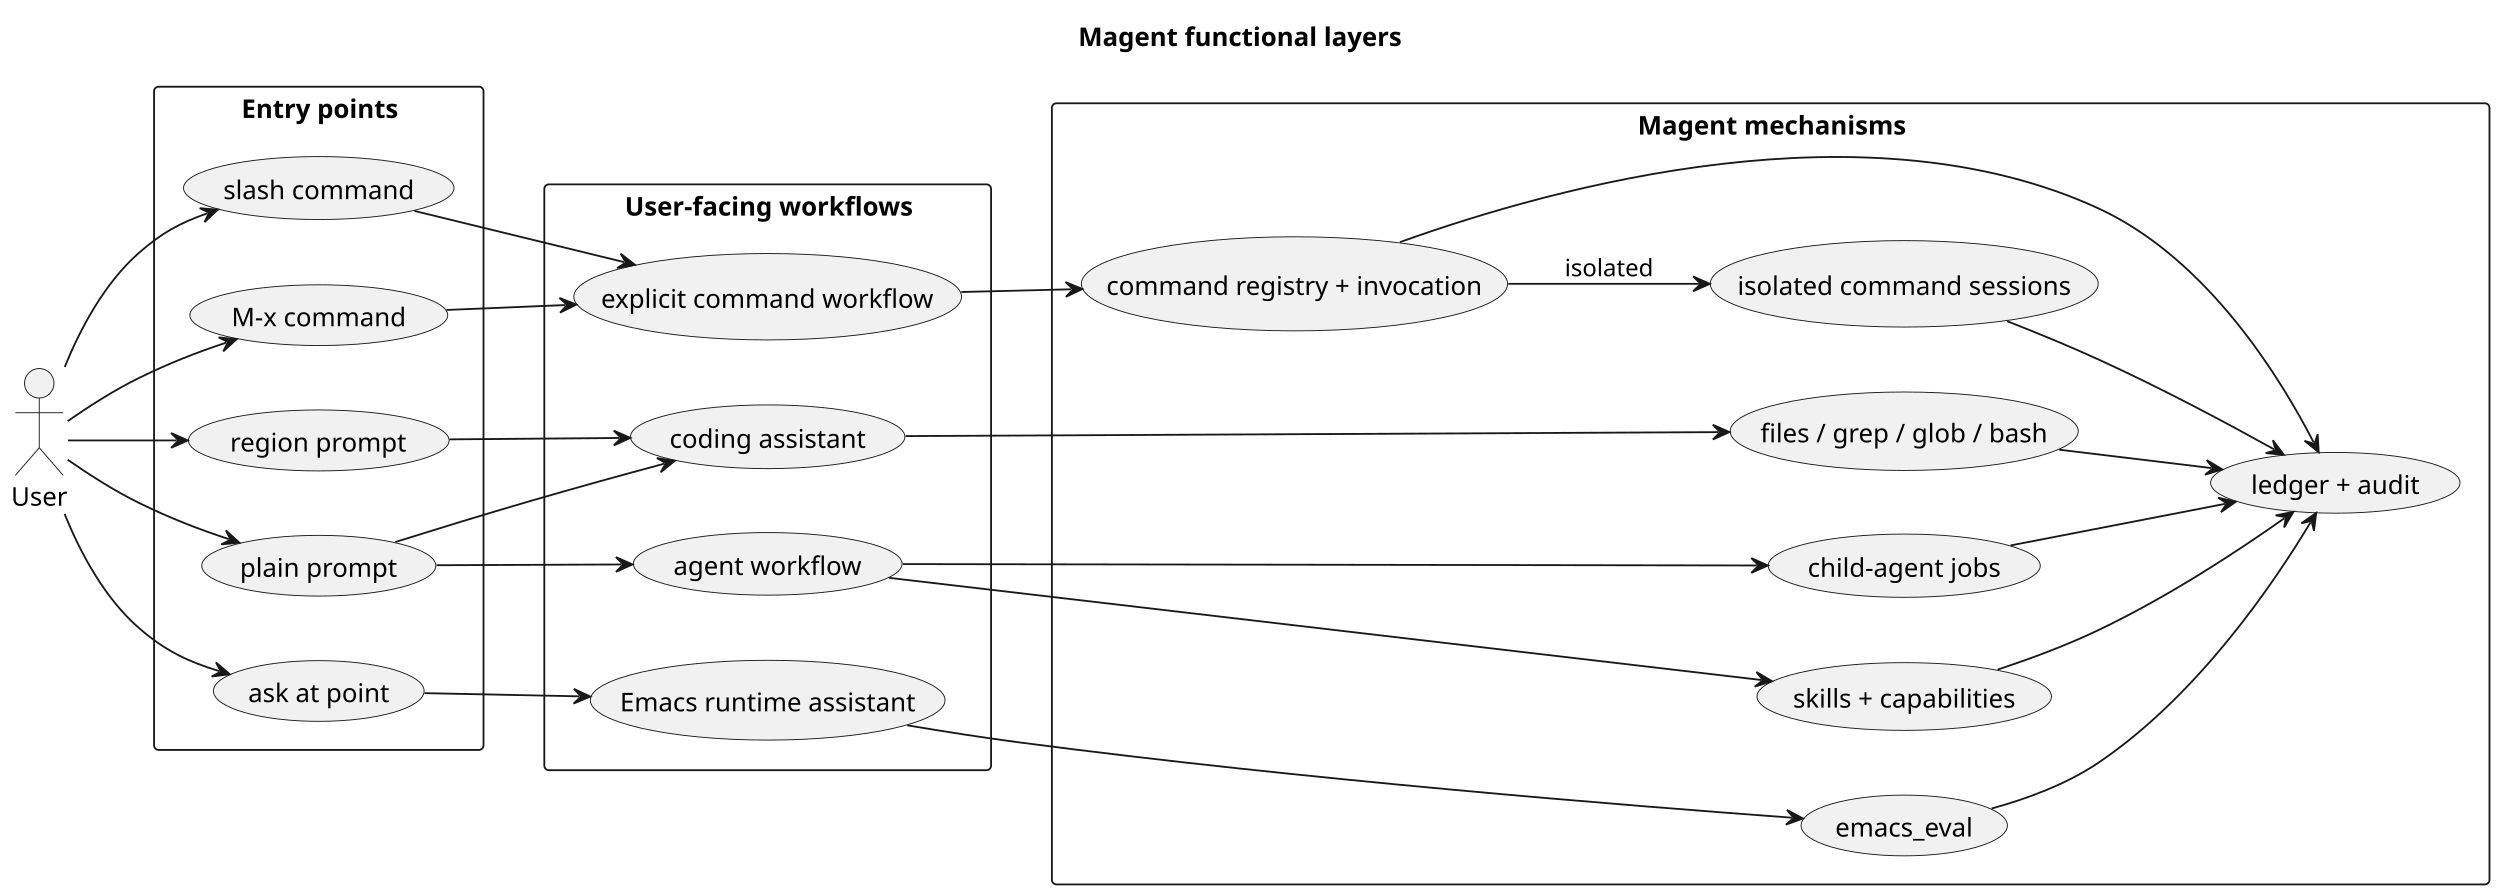
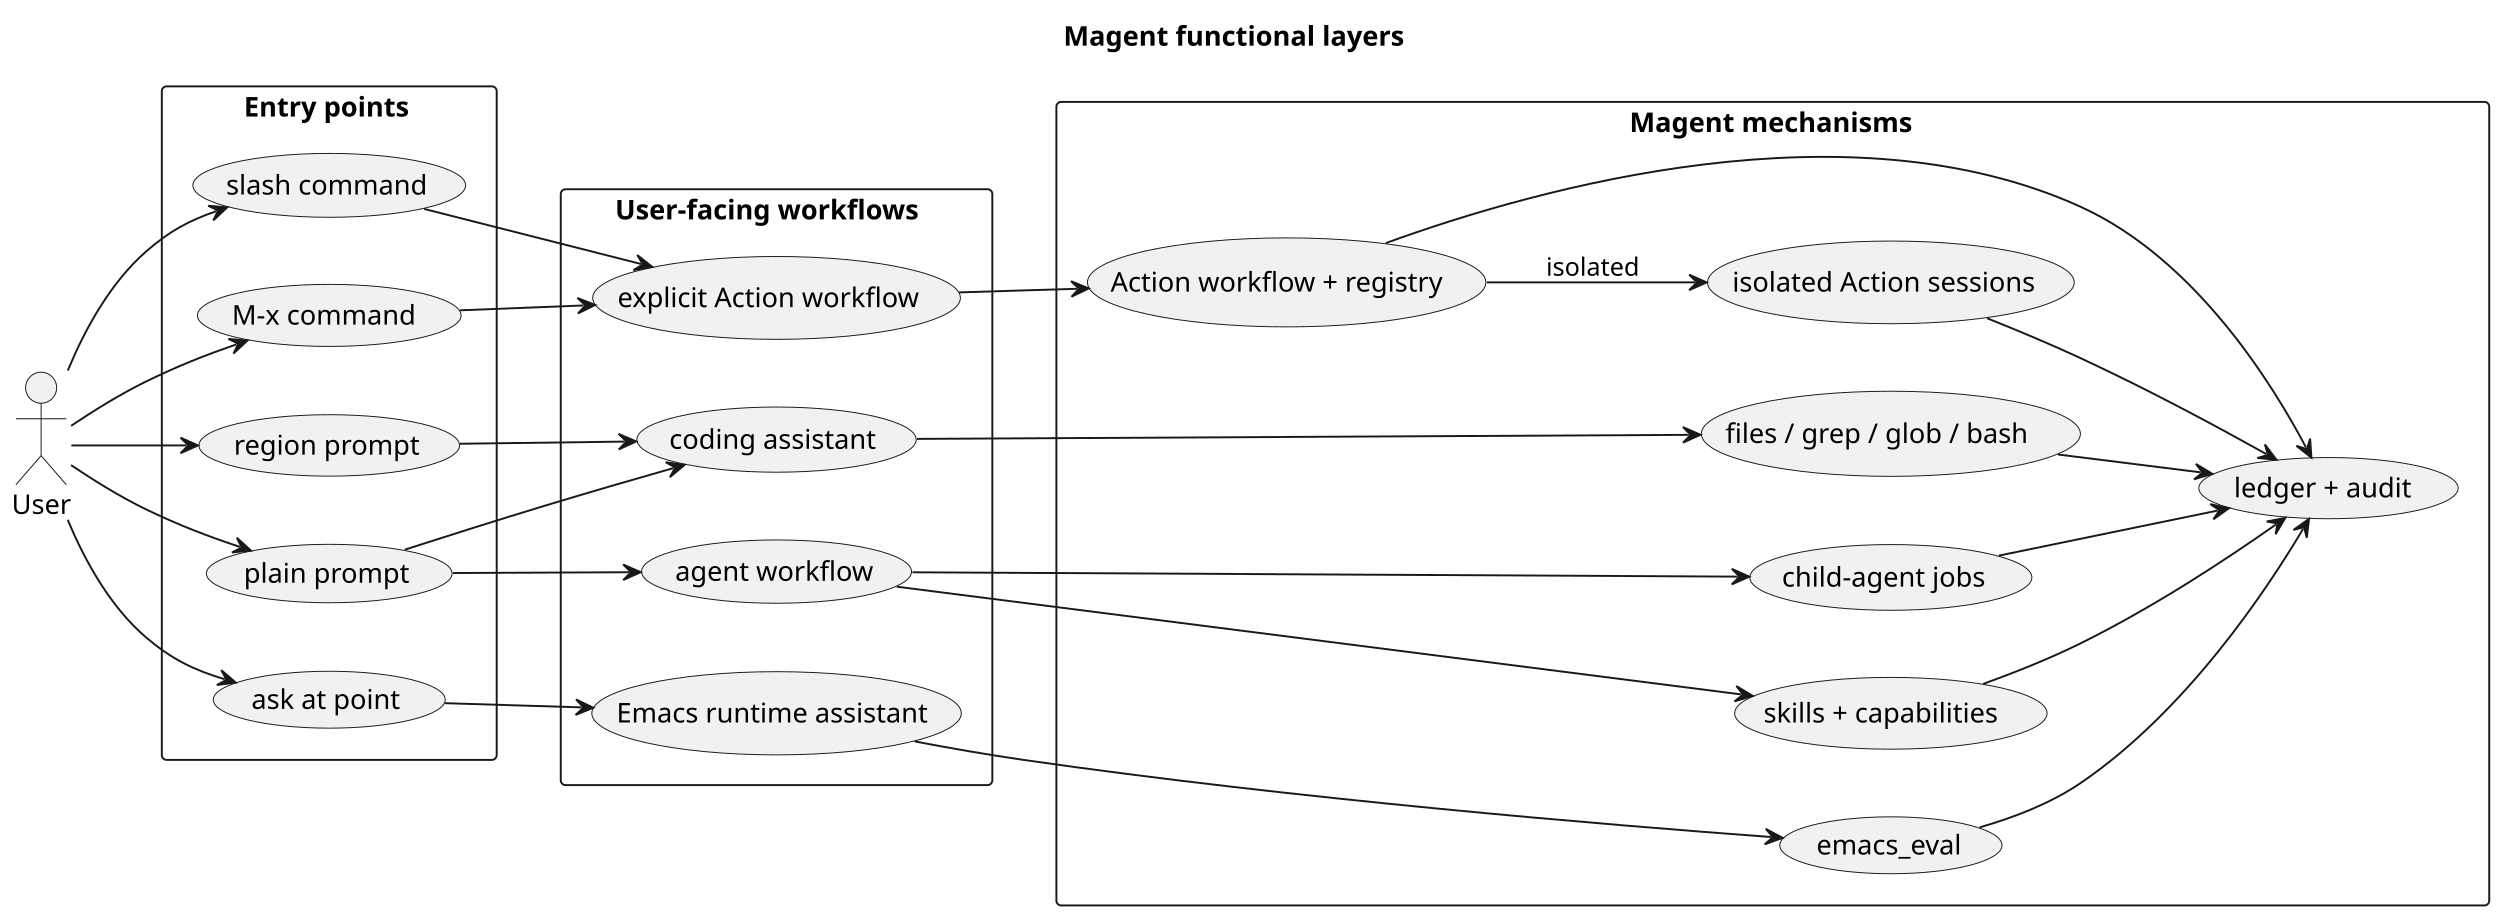
- <svg xmlns="http://www.w3.org/2000/svg" contentStyleType="text/css" data-diagram-type="DESCRIPTION" height="486px" preserveAspectRatio="none" style="width:1357px;height:486px;background:#FFFFFF;" version="1.1" viewBox="0 0 1357 486" width="1357px" zoomAndPan="magnify">
+ <svg xmlns="http://www.w3.org/2000/svg" contentStyleType="text/css" data-diagram-type="DESCRIPTION" height="472px" preserveAspectRatio="none" style="width:1288px;height:472px;background:#FFFFFF;" version="1.1" viewBox="0 0 1288 472" width="1288px" zoomAndPan="magnify">
  <defs />
  <g>
    <g class="title" data-source-line="1">
-       <text fill="#000000" font-family="sans-serif" font-size="14" font-weight="bold" lengthAdjust="spacing" textLength="172.752" x="585.269" y="24.966">Magent functional layers</text>
+       <text fill="#000000" font-family="sans-serif" font-size="14" font-weight="bold" lengthAdjust="spacing" textLength="178.691" x="547.879" y="23.535">Magent functional layers</text>
    </g>
    <g class="cluster" data-entity="Entry" data-source-line="9" data-uid="ent0003" id="cluster_Entry">
-       <rect fill="none" height="360" rx="2.5" ry="2.5" style="stroke:#181818;stroke-width:1;" width="178.83" x="83.62" y="47.068" />
-       <text fill="#000000" font-family="sans-serif" font-size="14" font-weight="bold" lengthAdjust="spacing" textLength="83.968" x="131.051" y="64.034">Entry points</text>
+       <rect fill="none" height="347" rx="2.5" ry="2.5" style="stroke:#181818;stroke-width:1;" width="172.53" x="83.37" y="44.488" />
+       <text fill="#000000" font-family="sans-serif" font-size="14" font-weight="bold" lengthAdjust="spacing" textLength="87.972" x="125.649" y="60.023">Entry points</text>
    </g>
    <g class="cluster" data-entity="Workflows" data-source-line="17" data-uid="ent0009" id="cluster_Workflows">
-       <rect fill="none" height="318" rx="2.5" ry="2.5" style="stroke:#181818;stroke-width:1;" width="242.51" x="295.45" y="100.068" />
-       <text fill="#000000" font-family="sans-serif" font-size="14" font-weight="bold" lengthAdjust="spacing" textLength="155.119" x="339.145" y="117.034">User-facing workflows</text>
+       <rect fill="none" height="307" rx="2.5" ry="2.5" style="stroke:#181818;stroke-width:1;" width="222.35" x="288.9" y="97.488" />
+       <text fill="#000000" font-family="sans-serif" font-size="14" font-weight="bold" lengthAdjust="spacing" textLength="166.352" x="316.899" y="113.023">User-facing workflows</text>
    </g>
    <g class="cluster" data-entity="Mechanisms" data-source-line="24" data-uid="ent0014" id="cluster_Mechanisms">
-       <rect fill="none" height="424" rx="2.5" ry="2.5" style="stroke:#181818;stroke-width:1;" width="780.33" x="570.96" y="56.068" />
-       <text fill="#000000" font-family="sans-serif" font-size="14" font-weight="bold" lengthAdjust="spacing" textLength="144.381" x="888.934" y="73.034">Magent mechanisms</text>
+       <rect fill="none" height="414" rx="2.5" ry="2.5" style="stroke:#181818;stroke-width:1;" width="738.2" x="544.25" y="52.488" />
+       <text fill="#000000" font-family="sans-serif" font-size="14" font-weight="bold" lengthAdjust="spacing" textLength="147.67" x="839.515" y="68.023">Magent mechanisms</text>
    </g>
    <g class="entity" data-entity="Plain" data-source-line="10" data-uid="ent0004" id="entity_Plain">
-       <ellipse cx="173.025" cy="307.071" fill="#F1F1F1" rx="63.525" ry="16.483" style="stroke:#181818;stroke-width:0.5;" />
-       <text fill="#000000" font-family="sans-serif" font-size="14" lengthAdjust="spacing" textLength="85.596" x="130.227" y="313.105">plain prompt</text>
+       <ellipse cx="169.627" cy="295.488" fill="#F1F1F1" rx="63.297" ry="15.059" style="stroke:#181818;stroke-width:0.5;" />
+       <text fill="#000000" font-family="sans-serif" font-size="14" lengthAdjust="spacing" textLength="88.013" x="125.621" y="300.232">plain prompt</text>
    </g>
    <g class="entity" data-entity="Region" data-source-line="11" data-uid="ent0005" id="entity_Region">
-       <ellipse cx="173.028" cy="239.067" fill="#F1F1F1" rx="70.748" ry="16.549" style="stroke:#181818;stroke-width:0.5;" />
-       <text fill="#000000" font-family="sans-serif" font-size="14" lengthAdjust="spacing" textLength="96.278" x="124.889" y="245.101">region prompt</text>
+       <ellipse cx="169.63" cy="229.486" fill="#F1F1F1" rx="67.14" ry="15.828" style="stroke:#181818;stroke-width:0.5;" />
+       <text fill="#000000" font-family="sans-serif" font-size="14" lengthAdjust="spacing" textLength="98.28" x="120.49" y="234.23">region prompt</text>
    </g>
    <g class="entity" data-entity="Point" data-source-line="12" data-uid="ent0006" id="entity_Point">
-       <ellipse cx="173.03" cy="375.071" fill="#F1F1F1" rx="57.18" ry="16.483" style="stroke:#181818;stroke-width:0.5;" />
-       <text fill="#000000" font-family="sans-serif" font-size="14" lengthAdjust="spacing" textLength="76.622" x="134.719" y="381.105">ask at point</text>
+       <ellipse cx="169.633" cy="360.487" fill="#F1F1F1" rx="59.753" ry="14.659" style="stroke:#181818;stroke-width:0.5;" />
+       <text fill="#000000" font-family="sans-serif" font-size="14" lengthAdjust="spacing" textLength="80.261" x="129.502" y="365.231">ask at point</text>
    </g>
    <g class="entity" data-entity="SlashCommand" data-source-line="13" data-uid="ent0007" id="entity_SlashCommand">
-       <ellipse cx="173.027" cy="102.071" fill="#F1F1F1" rx="73.417" ry="17.083" style="stroke:#181818;stroke-width:0.5;" />
-       <text fill="#000000" font-family="sans-serif" font-size="14" lengthAdjust="spacing" textLength="103.656" x="121.199" y="108.105">slash command</text>
+       <ellipse cx="169.626" cy="95.492" fill="#F1F1F1" rx="70.266" ry="16.453" style="stroke:#181818;stroke-width:0.5;" />
+       <text fill="#000000" font-family="sans-serif" font-size="14" lengthAdjust="spacing" textLength="106.312" x="116.47" y="100.236">slash command</text>
    </g>
    <g class="entity" data-entity="InteractiveCommand" data-source-line="14" data-uid="ent0008" id="entity_InteractiveCommand">
-       <ellipse cx="173.03" cy="171.071" fill="#F1F1F1" rx="69.99" ry="16.483" style="stroke:#181818;stroke-width:0.5;" />
-       <text fill="#000000" font-family="sans-serif" font-size="14" lengthAdjust="spacing" textLength="94.738" x="125.661" y="177.105">M-x command</text>
+       <ellipse cx="169.633" cy="162.493" fill="#F1F1F1" rx="67.923" ry="15.985" style="stroke:#181818;stroke-width:0.5;" />
+       <text fill="#000000" font-family="sans-serif" font-size="14" lengthAdjust="spacing" textLength="100.317" x="119.475" y="167.237">M-x command</text>
    </g>
    <g class="entity" data-entity="Coding" data-source-line="18" data-uid="ent0010" id="entity_Coding">
-       <ellipse cx="416.704" cy="237.073" fill="#F1F1F1" rx="74.474" ry="17.295" style="stroke:#181818;stroke-width:0.5;" />
-       <text fill="#000000" font-family="sans-serif" font-size="14" lengthAdjust="spacing" textLength="106.512" x="363.449" y="243.107">coding assistant</text>
+       <ellipse cx="400.076" cy="226.489" fill="#F1F1F1" rx="71.956" ry="16.791" style="stroke:#181818;stroke-width:0.5;" />
+       <text fill="#000000" font-family="sans-serif" font-size="14" lengthAdjust="spacing" textLength="110.558" x="344.797" y="231.234">coding assistant</text>
    </g>
    <g class="entity" data-entity="RuntimeAssistant" data-source-line="19" data-uid="ent0011" id="entity_RuntimeAssistant">
-       <ellipse cx="416.704" cy="380.065" fill="#F1F1F1" rx="96.284" ry="21.657" style="stroke:#181818;stroke-width:0.5;" />
-       <text fill="#000000" font-family="sans-serif" font-size="14" lengthAdjust="spacing" textLength="160.369" x="336.52" y="386.099">Emacs runtime assistant</text>
+       <ellipse cx="400.078" cy="367.484" fill="#F1F1F1" rx="95.178" ry="21.436" style="stroke:#181818;stroke-width:0.5;" />
+       <text fill="#000000" font-family="sans-serif" font-size="14" lengthAdjust="spacing" textLength="164.897" x="317.63" y="372.228">Emacs runtime assistant</text>
    </g>
    <g class="entity" data-entity="AgentWorkflow" data-source-line="20" data-uid="ent0012" id="entity_AgentWorkflow">
-       <ellipse cx="416.704" cy="306.065" fill="#F1F1F1" rx="72.934" ry="16.987" style="stroke:#181818;stroke-width:0.5;" />
-       <text fill="#000000" font-family="sans-serif" font-size="14" lengthAdjust="spacing" textLength="102.34" x="365.534" y="312.099">agent workflow</text>
+       <ellipse cx="400.08" cy="294.488" fill="#F1F1F1" rx="69.55" ry="16.31" style="stroke:#181818;stroke-width:0.5;" />
+       <text fill="#000000" font-family="sans-serif" font-size="14" lengthAdjust="spacing" textLength="104.494" x="347.833" y="299.232">agent workflow</text>
    </g>
-     <g class="entity" data-entity="CommandWorkflow" data-source-line="21" data-uid="ent0013" id="entity_CommandWorkflow">
-       <ellipse cx="416.702" cy="161.068" fill="#F1F1F1" rx="105.252" ry="23.451" style="stroke:#181818;stroke-width:0.5;" />
-       <text fill="#000000" font-family="sans-serif" font-size="14" lengthAdjust="spacing" textLength="180.921" x="326.242" y="167.102">explicit command workflow</text>
+     <g class="entity" data-entity="ActionWorkflow" data-source-line="21" data-uid="ent0013" id="entity_ActionWorkflow">
+       <ellipse cx="400.076" cy="153.483" fill="#F1F1F1" rx="94.726" ry="21.345" style="stroke:#181818;stroke-width:0.5;" />
+       <text fill="#000000" font-family="sans-serif" font-size="14" lengthAdjust="spacing" textLength="163.885" x="318.134" y="158.228">explicit Action workflow</text>
    </g>
    <g class="entity" data-entity="CodeTools" data-source-line="25" data-uid="ent0015" id="entity_CodeTools">
-       <ellipse cx="1033.618" cy="234.071" fill="#F1F1F1" rx="94.468" ry="21.294" style="stroke:#181818;stroke-width:0.5;" />
-       <text fill="#000000" font-family="sans-serif" font-size="14" lengthAdjust="spacing" textLength="156.127" x="955.554" y="240.105">files / grep / glob / bash</text>
+       <ellipse cx="974.181" cy="223.488" fill="#F1F1F1" rx="97.65" ry="21.93" style="stroke:#181818;stroke-width:0.5;" />
+       <text fill="#000000" font-family="sans-serif" font-size="14" lengthAdjust="spacing" textLength="170.406" x="888.977" y="228.232">files / grep / glob / bash</text>
    </g>
    <g class="entity" data-entity="Eval" data-source-line="26" data-uid="ent0016" id="entity_Eval">
-       <ellipse cx="1033.622" cy="448.071" fill="#F1F1F1" rx="56.002" ry="16.483" style="stroke:#181818;stroke-width:0.5;" />
-       <text fill="#000000" font-family="sans-serif" font-size="14" lengthAdjust="spacing" textLength="74.956" x="996.144" y="454.105">emacs_eval</text>
+       <ellipse cx="974.179" cy="435.487" fill="#F1F1F1" rx="57.259" ry="14.659" style="stroke:#181818;stroke-width:0.5;" />
+       <text fill="#000000" font-family="sans-serif" font-size="14" lengthAdjust="spacing" textLength="76.733" x="935.812" y="440.231">emacs_eval</text>
    </g>
    <g class="entity" data-entity="Skills" data-source-line="27" data-uid="ent0017" id="entity_Skills">
-       <ellipse cx="1033.621" cy="378.064" fill="#F1F1F1" rx="79.931" ry="18.386" style="stroke:#181818;stroke-width:0.5;" />
-       <text fill="#000000" font-family="sans-serif" font-size="14" lengthAdjust="spacing" textLength="120.763" x="973.239" y="384.098">skills + capabilities</text>
+       <ellipse cx="974.177" cy="367.484" fill="#F1F1F1" rx="80.477" ry="18.495" style="stroke:#181818;stroke-width:0.5;" />
+       <text fill="#000000" font-family="sans-serif" font-size="14" lengthAdjust="spacing" textLength="131.202" x="908.576" y="372.228">skills + capabilities</text>
    </g>
    <g class="entity" data-entity="Jobs" data-source-line="28" data-uid="ent0018" id="entity_Jobs">
-       <ellipse cx="1033.616" cy="307.067" fill="#F1F1F1" rx="73.846" ry="17.169" style="stroke:#181818;stroke-width:0.5;" />
-       <text fill="#000000" font-family="sans-serif" font-size="14" lengthAdjust="spacing" textLength="104.818" x="981.207" y="313.101">child-agent jobs</text>
+       <ellipse cx="974.181" cy="297.488" fill="#F1F1F1" rx="72.651" ry="16.93" style="stroke:#181818;stroke-width:0.5;" />
+       <text fill="#000000" font-family="sans-serif" font-size="14" lengthAdjust="spacing" textLength="112.287" x="918.037" y="302.233">child-agent jobs</text>
    </g>
-     <g class="entity" data-entity="Commands" data-source-line="29" data-uid="ent0019" id="entity_Commands">
-       <ellipse cx="702.642" cy="154.064" fill="#F1F1F1" rx="115.682" ry="25.536" style="stroke:#181818;stroke-width:0.5;" />
-       <text fill="#000000" font-family="sans-serif" font-size="14" lengthAdjust="spacing" textLength="204.203" x="600.54" y="160.098">command registry + invocation</text>
+     <g class="entity" data-entity="Actions" data-source-line="29" data-uid="ent0019" id="entity_Actions">
+       <ellipse cx="662.886" cy="145.486" fill="#F1F1F1" rx="102.636" ry="22.927" style="stroke:#181818;stroke-width:0.5;" />
+       <text fill="#000000" font-family="sans-serif" font-size="14" lengthAdjust="spacing" textLength="181.419" x="572.177" y="150.23">Action workflow + registry</text>
    </g>
-     <g class="entity" data-entity="CommandSessions" data-source-line="30" data-uid="ent0020" id="entity_CommandSessions">
-       <ellipse cx="1033.622" cy="154.068" fill="#F1F1F1" rx="105.302" ry="23.46" style="stroke:#181818;stroke-width:0.5;" />
-       <text fill="#000000" font-family="sans-serif" font-size="14" lengthAdjust="spacing" textLength="181.033" x="943.105" y="160.102">isolated command sessions</text>
+     <g class="entity" data-entity="ActionSessions" data-source-line="30" data-uid="ent0020" id="entity_ActionSessions">
+       <ellipse cx="974.178" cy="145.486" fill="#F1F1F1" rx="94.488" ry="21.298" style="stroke:#181818;stroke-width:0.5;" />
+       <text fill="#000000" font-family="sans-serif" font-size="14" lengthAdjust="spacing" textLength="163.352" x="892.502" y="150.23">isolated Action sessions</text>
    </g>
    <g class="entity" data-entity="LedgerAudit" data-source-line="31" data-uid="ent0021" id="entity_LedgerAudit">
-       <ellipse cx="1267.613" cy="262.071" fill="#F1F1F1" rx="67.683" ry="16.483" style="stroke:#181818;stroke-width:0.5;" />
-       <text fill="#000000" font-family="sans-serif" font-size="14" lengthAdjust="spacing" textLength="91.476" x="1221.875" y="268.105">ledger + audit</text>
+       <ellipse cx="1199.64" cy="251.49" fill="#F1F1F1" rx="66.81" ry="15.762" style="stroke:#181818;stroke-width:0.5;" />
+       <text fill="#000000" font-family="sans-serif" font-size="14" lengthAdjust="spacing" textLength="97.419" x="1150.931" y="256.235">ledger + audit</text>
    </g>
    <g class="entity" data-entity="User" data-source-line="7" data-uid="ent0002" id="entity_User">
-       <ellipse cx="21.309" cy="208.038" fill="#F1F1F1" rx="8" ry="8" style="stroke:#181818;stroke-width:0.5;" />
-       <path d="M21.309,216.038 L21.309,243.038 M8.309,224.038 L34.309,224.038 M21.309,243.038 L8.309,258.038 M21.309,243.038 L34.309,258.038" fill="none" style="stroke:#181818;stroke-width:0.5;" />
-       <text fill="#000000" font-family="sans-serif" font-size="14" lengthAdjust="spacing" textLength="30.618" x="6" y="274.504">User</text>
+       <ellipse cx="21.183" cy="199.748" fill="#F1F1F1" rx="8" ry="8" style="stroke:#181818;stroke-width:0.5;" />
+       <path d="M21.183,207.748 L21.183,234.748 M8.183,215.748 L34.183,215.748 M21.183,234.748 L8.183,249.748 M21.183,234.748 L34.183,249.748" fill="none" style="stroke:#181818;stroke-width:0.5;" />
+       <text fill="#000000" font-family="sans-serif" font-size="14" lengthAdjust="spacing" textLength="30.365" x="6" y="264.783">User</text>
    </g>
    <g class="link" data-entity-1="User" data-entity-2="Plain" data-source-line="34" data-uid="lnk22" id="link_User_Plain">
-       <path d="M36.72,249.538 C47.15,256.798 61.8,266.338 75.62,273.068 C92.85,281.468 107.006,286.938 124.206,292.647" fill="none" id="User-to-Plain" style="stroke:#181818;stroke-width:1;" />
-       <polygon fill="#181818" points="129.9,294.538,122.619,287.906,125.155,292.963,120.098,295.499,129.9,294.538" style="stroke:#181818;stroke-width:1;" />
+       <path d="M36.6,239.618 C47.03,246.648 61.65,255.898 75.37,262.488 C92.55,270.738 106.677,276.145 123.607,281.775" fill="none" id="User-to-Plain" style="stroke:#181818;stroke-width:1;" />
+       <polygon fill="#181818" points="129.3,283.668,122.022,277.033,124.555,282.091,119.498,284.624,129.3,283.668" style="stroke:#181818;stroke-width:1;" />
    </g>
    <g class="link" data-entity-1="User" data-entity-2="Region" data-source-line="35" data-uid="lnk23" id="link_User_Region">
-       <path d="M36.94,239.068 C52.24,239.068 71.41,239.068 95.9,239.068" fill="none" id="User-to-Region" style="stroke:#181818;stroke-width:1;" />
-       <polygon fill="#181818" points="101.9,239.068,92.9,235.068,96.9,239.068,92.9,243.068,101.9,239.068" style="stroke:#181818;stroke-width:1;" />
+       <path d="M36.76,229.488 C52.17,229.488 71.58,229.488 96.01,229.488" fill="none" id="User-to-Region" style="stroke:#181818;stroke-width:1;" />
+       <polygon fill="#181818" points="102.01,229.488,93.01,225.488,97.01,229.488,93.01,233.488,102.01,229.488" style="stroke:#181818;stroke-width:1;" />
    </g>
    <g class="link" data-entity-1="User" data-entity-2="Point" data-source-line="36" data-uid="lnk24" id="link_User_Point">
-       <path d="M35.07,279.008 C43.59,300.008 56.74,324.708 75.62,341.068 C89.43,353.038 101.993,359.162 118.944,364.252" fill="none" id="User-to-Point" style="stroke:#181818;stroke-width:1;" />
-       <polygon fill="#181818" points="124.69,365.978,117.221,359.558,119.901,364.54,114.92,367.22,124.69,365.978" style="stroke:#181818;stroke-width:1;" />
+       <path d="M34.9,267.838 C43.45,288.338 56.63,312.568 75.37,328.488 C88.41,339.568 99.753,345.156 115.733,349.945" fill="none" id="User-to-Point" style="stroke:#181818;stroke-width:1;" />
+       <polygon fill="#181818" points="121.48,351.668,114.007,345.253,116.691,350.233,111.71,352.916,121.48,351.668" style="stroke:#181818;stroke-width:1;" />
    </g>
    <g class="link" data-entity-1="User" data-entity-2="SlashCommand" data-source-line="37" data-uid="lnk25" id="link_User_SlashCommand">
-       <path d="M35.13,199.198 C43.67,178.218 56.82,153.508 75.62,137.068 C87.68,126.518 97.514,121.033 112.544,115.793" fill="none" id="User-to-SlashCommand" style="stroke:#181818;stroke-width:1;" />
-       <polygon fill="#181818" points="118.21,113.818,108.395,113.004,113.489,115.464,111.028,120.558,118.21,113.818" style="stroke:#181818;stroke-width:1;" />
+       <path d="M34.93,190.898 C43.49,170.228 56.67,145.748 75.37,129.488 C87.2,119.198 96.742,113.897 111.422,108.797" fill="none" id="User-to-SlashCommand" style="stroke:#181818;stroke-width:1;" />
+       <polygon fill="#181818" points="117.09,106.828,107.276,106.003,112.367,108.469,109.901,113.56,117.09,106.828" style="stroke:#181818;stroke-width:1;" />
    </g>
    <g class="link" data-entity-1="User" data-entity-2="InteractiveCommand" data-source-line="38" data-uid="lnk26" id="link_User_InteractiveCommand">
-       <path d="M36.72,228.598 C47.15,221.338 61.8,211.798 75.62,205.068 C92.37,196.908 105.91,191.621 122.77,185.981" fill="none" id="User-to-InteractiveCommand" style="stroke:#181818;stroke-width:1;" />
-       <polygon fill="#181818" points="128.46,184.078,118.656,183.14,123.718,185.664,121.194,190.726,128.46,184.078" style="stroke:#181818;stroke-width:1;" />
+       <path d="M36.62,219.398 C47.06,212.388 61.68,203.138 75.37,196.488 C91.95,188.428 105.291,183.135 121.811,177.405" fill="none" id="User-to-InteractiveCommand" style="stroke:#181818;stroke-width:1;" />
+       <polygon fill="#181818" points="127.48,175.438,117.666,174.608,122.756,177.077,120.288,182.167,127.48,175.438" style="stroke:#181818;stroke-width:1;" />
    </g>
    <g class="link" data-entity-1="Plain" data-entity-2="Coding" data-source-line="40" data-uid="lnk27" id="link_Plain_Coding">
-       <path d="M214.62,294.188 C236.2,287.428 263.21,279.118 287.45,272.068 C313.38,264.528 336.606,258.126 360.476,251.706" fill="none" id="Plain-to-Coding" style="stroke:#181818;stroke-width:1;" />
-       <polygon fill="#181818" points="366.27,250.148,356.54,248.623,361.442,251.447,358.618,256.348,366.27,250.148" style="stroke:#181818;stroke-width:1;" />
+       <path d="M208.57,283.168 C229.8,276.338 256.77,267.788 280.9,260.488 C304.5,253.348 325.089,247.37 346.919,241.16" fill="none" id="Plain-to-Coding" style="stroke:#181818;stroke-width:1;" />
+       <polygon fill="#181818" points="352.69,239.518,342.939,238.133,347.881,240.886,345.128,245.828,352.69,239.518" style="stroke:#181818;stroke-width:1;" />
    </g>
    <g class="link" data-entity-1="Region" data-entity-2="Coding" data-source-line="41" data-uid="lnk28" id="link_Region_Coding">
-       <path d="M243.94,238.488 C274.74,238.238 304.96,237.988 336.17,237.728" fill="none" id="Region-to-Coding" style="stroke:#181818;stroke-width:1;" />
-       <polygon fill="#181818" points="342.17,237.678,333.137,233.753,337.17,237.72,333.204,241.753,342.17,237.678" style="stroke:#181818;stroke-width:1;" />
+       <path d="M237.01,228.618 C265.47,228.238 292.76,227.887 321.74,227.507" fill="none" id="Region-to-Coding" style="stroke:#181818;stroke-width:1;" />
+       <polygon fill="#181818" points="327.74,227.428,318.688,223.547,322.74,227.494,318.793,231.546,327.74,227.428" style="stroke:#181818;stroke-width:1;" />
    </g>
    <g class="link" data-entity-1="Point" data-entity-2="RuntimeAssistant" data-source-line="42" data-uid="lnk29" id="link_Point_RuntimeAssistant">
-       <path d="M230.39,376.238 C257.17,376.788 283.921,377.344 314.411,377.974" fill="none" id="Point-to-RuntimeAssistant" style="stroke:#181818;stroke-width:1;" />
-       <polygon fill="#181818" points="320.41,378.098,311.495,373.913,315.411,377.995,311.329,381.911,320.41,378.098" style="stroke:#181818;stroke-width:1;" />
+       <path d="M229.16,362.278 C252.43,362.998 273.783,363.643 299.653,364.443" fill="none" id="Point-to-RuntimeAssistant" style="stroke:#181818;stroke-width:1;" />
+       <polygon fill="#181818" points="305.65,364.628,296.778,360.352,300.652,364.474,296.531,368.348,305.65,364.628" style="stroke:#181818;stroke-width:1;" />
    </g>
    <g class="link" data-entity-1="Plain" data-entity-2="AgentWorkflow" data-source-line="43" data-uid="lnk30" id="link_Plain_AgentWorkflow">
-       <path d="M236.9,306.808 C269.49,306.678 303.44,306.533 337.31,306.393" fill="none" id="Plain-to-AgentWorkflow" style="stroke:#181818;stroke-width:1;" />
-       <polygon fill="#181818" points="343.31,306.368,334.293,302.405,338.31,306.389,334.327,310.405,343.31,306.368" style="stroke:#181818;stroke-width:1;" />
+       <path d="M233.36,295.218 C263.34,295.078 293.31,294.956 324.07,294.816" fill="none" id="Plain-to-AgentWorkflow" style="stroke:#181818;stroke-width:1;" />
+       <polygon fill="#181818" points="330.07,294.788,321.052,290.829,325.07,294.811,321.088,298.829,330.07,294.788" style="stroke:#181818;stroke-width:1;" />
    </g>
-     <g class="link" data-entity-1="SlashCommand" data-entity-2="CommandWorkflow" data-source-line="44" data-uid="lnk31" id="link_SlashCommand_CommandWorkflow">
-       <path d="M224.99,114.508 C259.75,122.998 300.431,132.925 338.821,142.295" fill="none" id="SlashCommand-to-CommandWorkflow" style="stroke:#181818;stroke-width:1;" />
-       <polygon fill="#181818" points="344.65,143.718,336.855,137.698,339.793,142.532,334.958,145.47,344.65,143.718" style="stroke:#181818;stroke-width:1;" />
+     <g class="link" data-entity-1="SlashCommand" data-entity-2="ActionWorkflow" data-source-line="44" data-uid="lnk31" id="link_SlashCommand_ActionWorkflow">
+       <path d="M218.52,107.648 C252.67,116.318 293.104,126.582 330.245,136.012" fill="none" id="SlashCommand-to-ActionWorkflow" style="stroke:#181818;stroke-width:1;" />
+       <polygon fill="#181818" points="336.06,137.488,328.321,131.396,331.214,136.258,326.352,139.15,336.06,137.488" style="stroke:#181818;stroke-width:1;" />
    </g>
-     <g class="link" data-entity-1="InteractiveCommand" data-entity-2="CommandWorkflow" data-source-line="45" data-uid="lnk32" id="link_InteractiveCommand_CommandWorkflow">
-       <path d="M242.32,168.238 C264.23,167.338 283.015,166.555 306.835,165.575" fill="none" id="InteractiveCommand-to-CommandWorkflow" style="stroke:#181818;stroke-width:1;" />
-       <polygon fill="#181818" points="312.83,165.328,303.673,161.701,307.834,165.534,304.002,169.695,312.83,165.328" style="stroke:#181818;stroke-width:1;" />
+     <g class="link" data-entity-1="InteractiveCommand" data-entity-2="ActionWorkflow" data-source-line="45" data-uid="lnk32" id="link_InteractiveCommand_ActionWorkflow">
+       <path d="M237.01,159.868 C258.75,159.018 277.315,158.285 300.615,157.365" fill="none" id="InteractiveCommand-to-ActionWorkflow" style="stroke:#181818;stroke-width:1;" />
+       <polygon fill="#181818" points="306.61,157.128,297.459,153.487,301.614,157.326,297.775,161.48,306.61,157.128" style="stroke:#181818;stroke-width:1;" />
    </g>
    <g class="link" data-entity-1="Coding" data-entity-2="CodeTools" data-source-line="47" data-uid="lnk33" id="link_Coding_CodeTools">
-       <path d="M491.57,236.708 C603.5,236.158 809.99,235.157 932.73,234.557" fill="none" id="Coding-to-CodeTools" style="stroke:#181818;stroke-width:1;" />
-       <polygon fill="#181818" points="938.73,234.528,929.711,230.572,933.73,234.552,929.75,238.572,938.73,234.528" style="stroke:#181818;stroke-width:1;" />
+       <path d="M472.38,226.118 C574.22,225.578 755.64,224.63 870.08,224.03" fill="none" id="Coding-to-CodeTools" style="stroke:#181818;stroke-width:1;" />
+       <polygon fill="#181818" points="876.08,223.998,867.059,220.046,871.08,224.024,867.101,228.045,876.08,223.998" style="stroke:#181818;stroke-width:1;" />
    </g>
    <g class="link" data-entity-1="RuntimeAssistant" data-entity-2="Eval" data-source-line="48" data-uid="lnk34" id="link_RuntimeAssistant_Eval">
-       <path d="M492.52,393.718 C512.44,397.068 533.98,400.448 553.96,403.068 C707.47,423.218 883.856,437.35 972.656,443.85" fill="none" id="RuntimeAssistant-to-Eval" style="stroke:#181818;stroke-width:1;" />
-       <polygon fill="#181818" points="978.64,444.288,969.956,439.642,973.653,443.923,969.372,447.62,978.64,444.288" style="stroke:#181818;stroke-width:1;" />
+       <path d="M471.3,381.998 C489.47,385.438 509.05,388.868 527.25,391.488 C667.58,411.718 828.126,424.995 912.426,431.235" fill="none" id="RuntimeAssistant-to-Eval" style="stroke:#181818;stroke-width:1;" />
+       <polygon fill="#181818" points="918.41,431.678,909.73,427.025,913.424,431.309,909.139,435.003,918.41,431.678" style="stroke:#181818;stroke-width:1;" />
    </g>
    <g class="link" data-entity-1="AgentWorkflow" data-entity-2="Skills" data-source-line="49" data-uid="lnk35" id="link_AgentWorkflow_Skills">
-       <path d="M482.64,313.668 C598.87,327.278 835.601,355 955.911,369.09" fill="none" id="AgentWorkflow-to-Skills" style="stroke:#181818;stroke-width:1;" />
-       <polygon fill="#181818" points="961.87,369.788,953.396,364.768,956.904,369.206,952.466,372.714,961.87,369.788" style="stroke:#181818;stroke-width:1;" />
+       <path d="M462.03,302.268 C568.99,315.918 783.888,343.339 897.038,357.769" fill="none" id="AgentWorkflow-to-Skills" style="stroke:#181818;stroke-width:1;" />
+       <polygon fill="#181818" points="902.99,358.528,894.568,353.422,898.03,357.896,893.556,361.358,902.99,358.528" style="stroke:#181818;stroke-width:1;" />
    </g>
    <g class="link" data-entity-1="AgentWorkflow" data-entity-2="Jobs" data-source-line="50" data-uid="lnk36" id="link_AgentWorkflow_Jobs">
-       <path d="M490.05,306.188 C608.15,306.378 835.06,306.748 953.6,306.938" fill="none" id="AgentWorkflow-to-Jobs" style="stroke:#181818;stroke-width:1;" />
-       <polygon fill="#181818" points="959.6,306.948,950.606,302.933,954.6,306.94,950.594,310.933,959.6,306.948" style="stroke:#181818;stroke-width:1;" />
+       <path d="M470.08,294.848 C579.15,295.418 784.35,296.497 895.22,297.077" fill="none" id="AgentWorkflow-to-Jobs" style="stroke:#181818;stroke-width:1;" />
+       <polygon fill="#181818" points="901.22,297.108,892.241,293.061,896.22,297.082,892.199,301.061,901.22,297.108" style="stroke:#181818;stroke-width:1;" />
    </g>
-     <g class="link" data-entity-1="CommandWorkflow" data-entity-2="Commands" data-source-line="51" data-uid="lnk37" id="link_CommandWorkflow_Commands">
-       <path d="M521.82,158.498 C543.18,157.978 559.792,157.567 581.482,157.027" fill="none" id="CommandWorkflow-to-Commands" style="stroke:#181818;stroke-width:1;" />
-       <polygon fill="#181818" points="587.48,156.878,578.383,153.103,582.481,157.002,578.582,161.101,587.48,156.878" style="stroke:#181818;stroke-width:1;" />
+     <g class="link" data-entity-1="ActionWorkflow" data-entity-2="Actions" data-source-line="51" data-uid="lnk37" id="link_ActionWorkflow_Actions">
+       <path d="M494.13,150.638 C515.78,149.968 532.933,149.441 554.913,148.771" fill="none" id="ActionWorkflow-to-Actions" style="stroke:#181818;stroke-width:1;" />
+       <polygon fill="#181818" points="560.91,148.588,551.792,144.864,555.912,148.741,552.036,152.861,560.91,148.588" style="stroke:#181818;stroke-width:1;" />
    </g>
-     <g class="link" data-entity-1="Commands" data-entity-2="CommandSessions" data-source-line="52" data-uid="lnk38" id="link_Commands_CommandSessions">
-       <path d="M818.7,154.068 C854.28,154.068 887.25,154.068 922.08,154.068" fill="none" id="Commands-to-CommandSessions" style="stroke:#181818;stroke-width:1;" />
-       <polygon fill="#181818" points="928.08,154.068,919.08,150.068,923.08,154.068,919.08,158.068,928.08,154.068" style="stroke:#181818;stroke-width:1;" />
-       <text fill="#000000" font-family="sans-serif" font-size="13" lengthAdjust="spacing" textLength="48.113" x="849.32" y="149.965">isolated</text>
+     <g class="link" data-entity-1="Actions" data-entity-2="ActionSessions" data-source-line="52" data-uid="lnk38" id="link_Actions_ActionSessions">
+       <path d="M766.02,145.488 C802.53,145.488 837.47,145.488 873.26,145.488" fill="none" id="Actions-to-ActionSessions" style="stroke:#181818;stroke-width:1;" />
+       <polygon fill="#181818" points="879.26,145.488,870.26,141.488,874.26,145.488,870.26,149.488,879.26,145.488" style="stroke:#181818;stroke-width:1;" />
+       <text fill="#000000" font-family="sans-serif" font-size="13" lengthAdjust="spacing" textLength="49.594" x="796.53" y="142.057">isolated</text>
    </g>
    <g class="link" data-entity-1="CodeTools" data-entity-2="LedgerAudit" data-source-line="53" data-uid="lnk39" id="link_CodeTools_LedgerAudit">
-       <path d="M1117.72,244.098 C1146.97,247.628 1173.313,250.809 1200.323,254.069" fill="none" id="CodeTools-to-LedgerAudit" style="stroke:#181818;stroke-width:1;" />
-       <polygon fill="#181818" points="1206.28,254.788,1197.824,249.738,1201.316,254.189,1196.866,257.681,1206.28,254.788" style="stroke:#181818;stroke-width:1;" />
+       <path d="M1060.3,234.158 C1086.81,237.478 1109.506,240.323 1133.806,243.363" fill="none" id="CodeTools-to-LedgerAudit" style="stroke:#181818;stroke-width:1;" />
+       <polygon fill="#181818" points="1139.76,244.108,1131.326,239.022,1134.799,243.488,1130.333,246.96,1139.76,244.108" style="stroke:#181818;stroke-width:1;" />
    </g>
    <g class="link" data-entity-1="Eval" data-entity-2="LedgerAudit" data-source-line="54" data-uid="lnk40" id="link_Eval_LedgerAudit">
-       <path d="M1081.02,438.868 C1100.05,433.638 1121.64,425.738 1138.92,414.068 C1194.06,376.858 1235.54,314.501 1254.14,283.541" fill="none" id="Eval-to-LedgerAudit" style="stroke:#181818;stroke-width:1;" />
-       <polygon fill="#181818" points="1257.23,278.398,1249.166,284.053,1254.655,282.684,1256.024,288.173,1257.23,278.398" style="stroke:#181818;stroke-width:1;" />
+       <path d="M1019.89,426.258 C1037.11,421.328 1056.34,414.028 1071.83,403.488 C1126.94,365.978 1168.282,303.185 1186.552,272.475" fill="none" id="Eval-to-LedgerAudit" style="stroke:#181818;stroke-width:1;" />
+       <polygon fill="#181818" points="1189.62,267.318,1181.581,273.008,1187.064,271.615,1188.456,277.098,1189.62,267.318" style="stroke:#181818;stroke-width:1;" />
    </g>
    <g class="link" data-entity-1="Skills" data-entity-2="LedgerAudit" data-source-line="55" data-uid="lnk41" id="link_Skills_LedgerAudit">
-       <path d="M1084.36,363.458 C1101.95,357.628 1121.64,350.328 1138.92,342.068 C1178.1,323.338 1215.255,298.714 1239.975,281.294" fill="none" id="Skills-to-LedgerAudit" style="stroke:#181818;stroke-width:1;" />
-       <polygon fill="#181818" points="1244.88,277.838,1235.219,279.752,1240.793,280.718,1239.827,286.292,1244.88,277.838" style="stroke:#181818;stroke-width:1;" />
+       <path d="M1021.72,352.348 C1037.89,346.518 1055.94,339.348 1071.83,331.488 C1110.79,312.198 1147.971,287.488 1172.531,270.228" fill="none" id="Skills-to-LedgerAudit" style="stroke:#181818;stroke-width:1;" />
+       <polygon fill="#181818" points="1177.44,266.778,1167.777,268.68,1173.349,269.653,1172.376,275.226,1177.44,266.778" style="stroke:#181818;stroke-width:1;" />
    </g>
    <g class="link" data-entity-1="Jobs" data-entity-2="LedgerAudit" data-source-line="56" data-uid="lnk42" id="link_Jobs_LedgerAudit">
-       <path d="M1091.37,296.058 C1128.66,288.828 1171.23,280.57 1207.73,273.49" fill="none" id="Jobs-to-LedgerAudit" style="stroke:#181818;stroke-width:1;" />
-       <polygon fill="#181818" points="1213.62,272.348,1204.023,270.135,1208.711,273.3,1205.546,277.988,1213.62,272.348" style="stroke:#181818;stroke-width:1;" />
+       <path d="M1029.84,286.238 C1066.02,278.788 1107.233,270.309 1142.483,263.049" fill="none" id="Jobs-to-LedgerAudit" style="stroke:#181818;stroke-width:1;" />
+       <polygon fill="#181818" points="1148.36,261.838,1138.738,259.736,1143.463,262.847,1140.352,267.572,1148.36,261.838" style="stroke:#181818;stroke-width:1;" />
    </g>
-     <g class="link" data-entity-1="Commands" data-entity-2="LedgerAudit" data-source-line="57" data-uid="lnk43" id="link_Commands_LedgerAudit">
-       <path d="M759.91,131.428 C845.9,100.538 1013.25,55.258 1138.92,113.068 C1199.27,140.828 1239.025,207.412 1255.845,240.112" fill="none" id="Commands-to-LedgerAudit" style="stroke:#181818;stroke-width:1;" />
-       <polygon fill="#181818" points="1258.59,245.448,1258.03,235.615,1256.303,241.002,1250.916,239.274,1258.59,245.448" style="stroke:#181818;stroke-width:1;" />
+     <g class="link" data-entity-1="Actions" data-entity-2="LedgerAudit" data-source-line="57" data-uid="lnk43" id="link_Actions_LedgerAudit">
+       <path d="M713.93,125.248 C793.6,96.318 952.46,52.308 1071.83,106.488 C1131.51,133.578 1171.336,198.883 1188.036,230.483" fill="none" id="Actions-to-LedgerAudit" style="stroke:#181818;stroke-width:1;" />
+       <polygon fill="#181818" points="1190.84,235.788,1190.171,225.962,1188.504,231.368,1183.098,229.7,1190.84,235.788" style="stroke:#181818;stroke-width:1;" />
    </g>
-     <g class="link" data-entity-1="CommandSessions" data-entity-2="LedgerAudit" data-source-line="58" data-uid="lnk44" id="link_CommandSessions_LedgerAudit">
-       <path d="M1089.49,174.348 C1105.57,180.638 1123.09,187.828 1138.92,195.068 C1174.44,211.308 1208.833,229.727 1234.393,243.907" fill="none" id="CommandSessions-to-LedgerAudit" style="stroke:#181818;stroke-width:1;" />
-       <polygon fill="#181818" points="1239.64,246.818,1233.71,238.954,1235.268,244.392,1229.83,245.95,1239.64,246.818" style="stroke:#181818;stroke-width:1;" />
+     <g class="link" data-entity-1="ActionSessions" data-entity-2="LedgerAudit" data-source-line="58" data-uid="lnk44" id="link_ActionSessions_LedgerAudit">
+       <path d="M1023.77,163.968 C1039.27,170.158 1056.4,177.328 1071.83,184.488 C1107.51,201.058 1142.21,219.775 1167.56,233.916" fill="none" id="ActionSessions-to-LedgerAudit" style="stroke:#181818;stroke-width:1;" />
+       <polygon fill="#181818" points="1172.8,236.838,1166.889,228.961,1168.433,234.403,1162.992,235.947,1172.8,236.838" style="stroke:#181818;stroke-width:1;" />
    </g>
  </g>
</svg>
